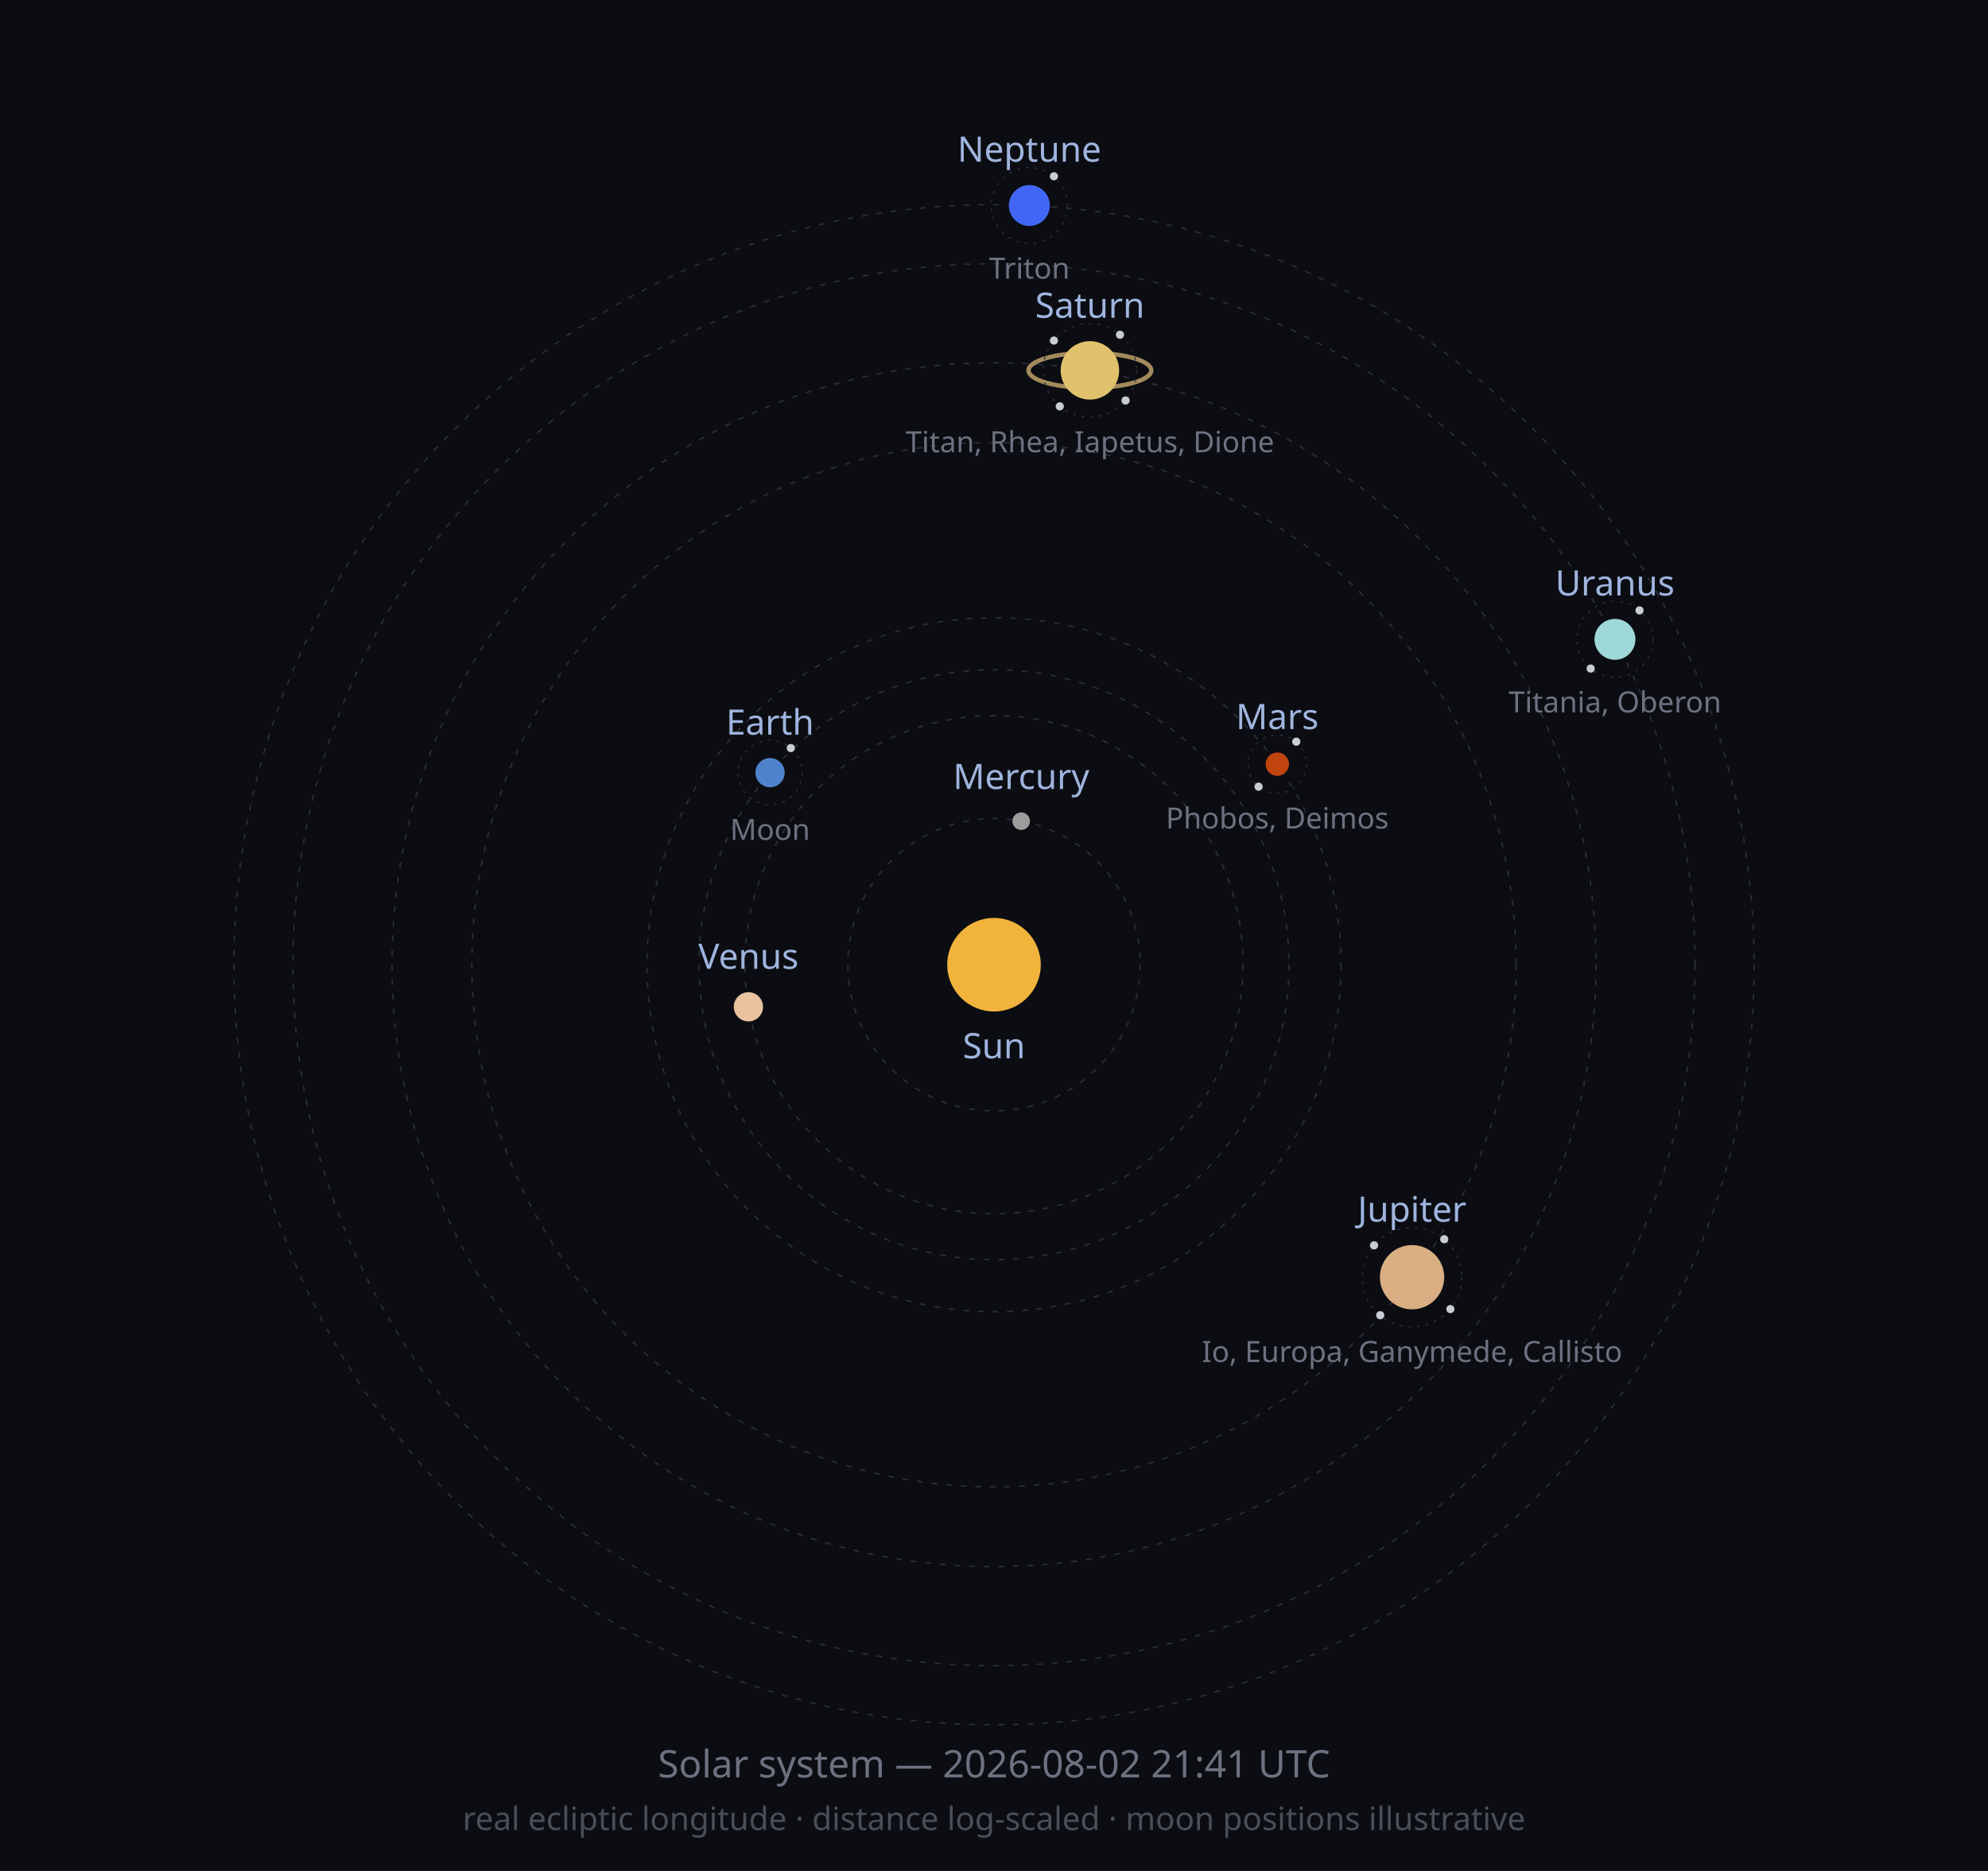
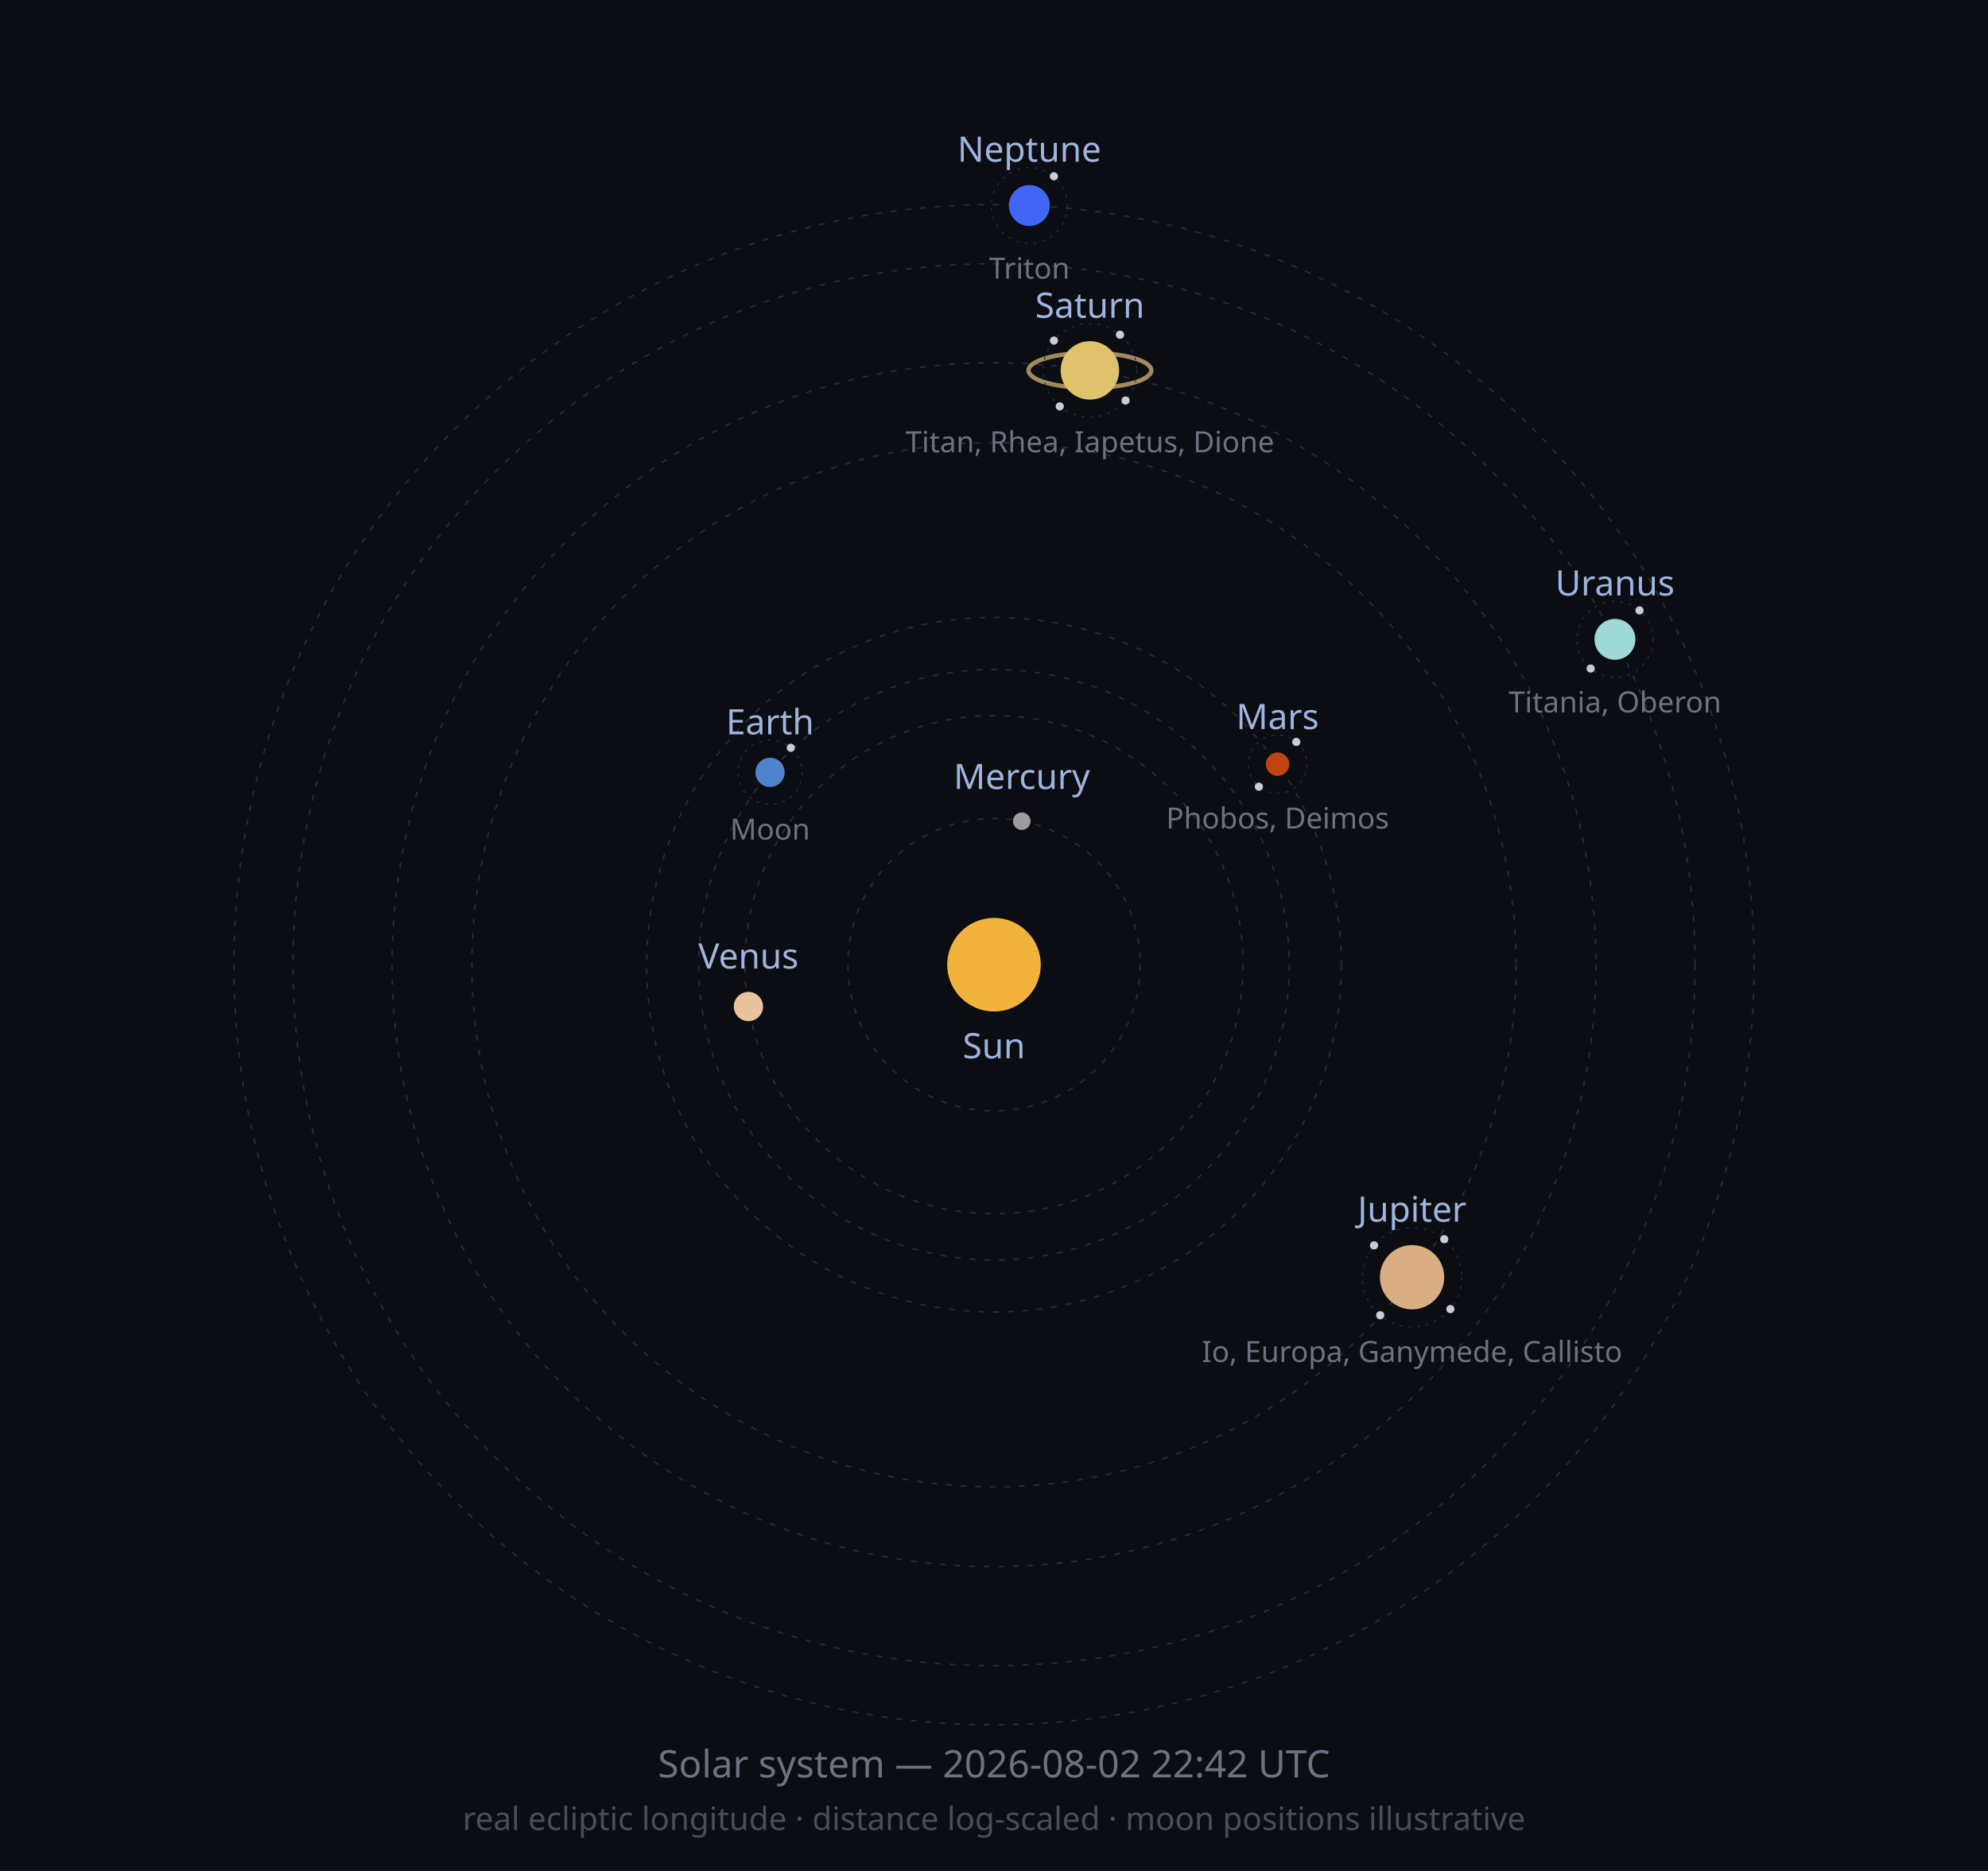
<svg xmlns="http://www.w3.org/2000/svg" width="680" height="640" viewBox="0 0 680 640" role="img">
  <defs>
    <marker id="arrow" viewBox="0 0 10 10" refX="8" refY="5" markerWidth="6" markerHeight="6" orient="auto-start-reverse">
      <path d="M2 1L8 5L2 9" fill="none" stroke="context-stroke" stroke-width="1.5" stroke-linecap="round" stroke-linejoin="round" />
    </marker>
  </defs>
  <style>
  .orbit { fill: none; stroke: #2A2E38; stroke-width: 0.5; stroke-dasharray: 2 3; }
  .moonorbit { fill: none; stroke: #2A2E38; stroke-width: 0.4; stroke-dasharray: 1 2; }
  .lbl { font-family: sans-serif; font-size: 12px; fill: #9FB4DE; }
  .moonlbl { font-family: sans-serif; font-size: 10px; fill: #6C7280; }
</style>
  <rect width="680" height="640" fill="#0B0D12" />
  <circle class="orbit" cx="340" cy="330" r="50.0" />
  <circle class="orbit" cx="340" cy="330" r="85.2" />
-   <circle class="orbit" cx="340" cy="330" r="100.9" />
-   <circle class="orbit" cx="340" cy="330" r="118.7" />
+   <circle class="orbit" cx="340" cy="330" r="101.0" />
+   <circle class="orbit" cx="340" cy="330" r="118.8" />
  <circle class="orbit" cx="340" cy="330" r="178.6" />
  <circle class="orbit" cx="340" cy="330" r="205.9" />
  <circle class="orbit" cx="340" cy="330" r="239.8" />
  <circle class="orbit" cx="340" cy="330" r="260.0" />
  <circle cx="340" cy="330" r="16" fill="#F2B33D" />
  <text class="lbl" x="340" y="362" text-anchor="middle">Sun</text>
-   <circle cx="349.3" cy="280.9" r="3" fill="#9C9C9C" />
-   <text class="lbl" x="349.3" y="269.9" text-anchor="middle">Mercury</text>
-   <circle cx="256.0" cy="344.4" r="5" fill="#E8C39E" />
-   <text class="lbl" x="256.0" y="331.4" text-anchor="middle">Venus</text>
-   <circle cx="263.4" cy="264.3" r="5" fill="#4F83CC" />
-   <circle class="moonorbit" cx="263.4" cy="264.3" r="11" />
-   <circle cx="270.5" cy="255.9" r="1.4" fill="#C9CDD3" />
-   <text class="moonlbl" x="263.4" y="287.3" text-anchor="middle">Moon</text>
-   <text class="lbl" x="263.4" y="251.3" text-anchor="middle">Earth</text>
-   <circle cx="436.9" cy="261.4" r="4" fill="#C1440E" />
-   <circle class="moonorbit" cx="436.9" cy="261.4" r="10" />
-   <circle cx="443.4" cy="253.7" r="1.4" fill="#C9CDD3" />
-   <circle cx="430.5" cy="269.1" r="1.4" fill="#C9CDD3" />
-   <text class="moonlbl" x="436.9" y="283.4" text-anchor="middle">Phobos, Deimos</text>
-   <text class="lbl" x="436.9" y="249.4" text-anchor="middle">Mars</text>
+   <circle cx="349.5" cy="280.9" r="3" fill="#9C9C9C" />
+   <text class="lbl" x="349.5" y="269.9" text-anchor="middle">Mercury</text>
+   <circle cx="256.0" cy="344.3" r="5" fill="#E8C39E" />
+   <text class="lbl" x="256.0" y="331.3" text-anchor="middle">Venus</text>
+   <circle cx="263.4" cy="264.2" r="5" fill="#4F83CC" />
+   <circle class="moonorbit" cx="263.4" cy="264.2" r="11" />
+   <circle cx="270.5" cy="255.8" r="1.4" fill="#C9CDD3" />
+   <text class="moonlbl" x="263.4" y="287.2" text-anchor="middle">Moon</text>
+   <text class="lbl" x="263.4" y="251.2" text-anchor="middle">Earth</text>
+   <circle cx="437.0" cy="261.4" r="4" fill="#C1440E" />
+   <circle class="moonorbit" cx="437.0" cy="261.4" r="10" />
+   <circle cx="443.4" cy="253.8" r="1.4" fill="#C9CDD3" />
+   <circle cx="430.6" cy="269.1" r="1.4" fill="#C9CDD3" />
+   <text class="moonlbl" x="437.0" y="283.4" text-anchor="middle">Phobos, Deimos</text>
+   <text class="lbl" x="437.0" y="249.4" text-anchor="middle">Mars</text>
  <circle cx="483.0" cy="436.9" r="11" fill="#D8AE82" />
  <circle class="moonorbit" cx="483.0" cy="436.9" r="17" />
  <circle cx="494.0" cy="423.9" r="1.4" fill="#C9CDD3" />
  <circle cx="496.1" cy="447.8" r="1.4" fill="#C9CDD3" />
  <circle cx="472.1" cy="449.9" r="1.4" fill="#C9CDD3" />
  <circle cx="470.0" cy="426.0" r="1.4" fill="#C9CDD3" />
  <text class="moonlbl" x="483.0" y="465.9" text-anchor="middle">Io, Europa, Ganymede, Callisto</text>
  <text class="lbl" x="483.0" y="417.9" text-anchor="middle">Jupiter</text>
  <ellipse cx="372.8" cy="126.7" rx="21.0" ry="6.0" fill="none" stroke="#C9A96E" stroke-width="1.5" opacity="0.8" />
  <circle cx="372.8" cy="126.7" r="10" fill="#E0C16C" />
  <circle class="moonorbit" cx="372.8" cy="126.7" r="16" />
  <circle cx="383.1" cy="114.5" r="1.4" fill="#C9CDD3" />
  <circle cx="385.0" cy="137.0" r="1.4" fill="#C9CDD3" />
  <circle cx="362.5" cy="139.0" r="1.4" fill="#C9CDD3" />
  <circle cx="360.5" cy="116.5" r="1.4" fill="#C9CDD3" />
  <text class="moonlbl" x="372.8" y="154.7" text-anchor="middle">Titan, Rhea, Iapetus, Dione</text>
  <text class="lbl" x="372.8" y="108.7" text-anchor="middle">Saturn</text>
  <circle cx="552.4" cy="218.7" r="7" fill="#9FD8D8" />
  <circle class="moonorbit" cx="552.4" cy="218.7" r="13" />
  <circle cx="560.8" cy="208.8" r="1.4" fill="#C9CDD3" />
  <circle cx="544.1" cy="228.7" r="1.4" fill="#C9CDD3" />
  <text class="moonlbl" x="552.4" y="243.7" text-anchor="middle">Titania, Oberon</text>
  <text class="lbl" x="552.4" y="203.7" text-anchor="middle">Uranus</text>
  <circle cx="352.1" cy="70.3" r="7" fill="#4166F5" />
  <circle class="moonorbit" cx="352.1" cy="70.3" r="13" />
  <circle cx="360.5" cy="60.3" r="1.4" fill="#C9CDD3" />
  <text class="moonlbl" x="352.1" y="95.3" text-anchor="middle">Triton</text>
  <text class="lbl" x="352.1" y="55.3" text-anchor="middle">Neptune</text>
-   <text x="340" y="608" font-size="13" fill="#6C7280" text-anchor="middle" font-family="sans-serif">Solar system — 2026-08-02 21:41 UTC</text>
+   <text x="340" y="608" font-size="13" fill="#6C7280" text-anchor="middle" font-family="sans-serif">Solar system — 2026-08-02 22:42 UTC</text>
  <text x="340" y="626" font-size="11" fill="#4A4E58" text-anchor="middle" font-family="sans-serif">real ecliptic longitude · distance log-scaled · moon positions illustrative</text>
</svg>
